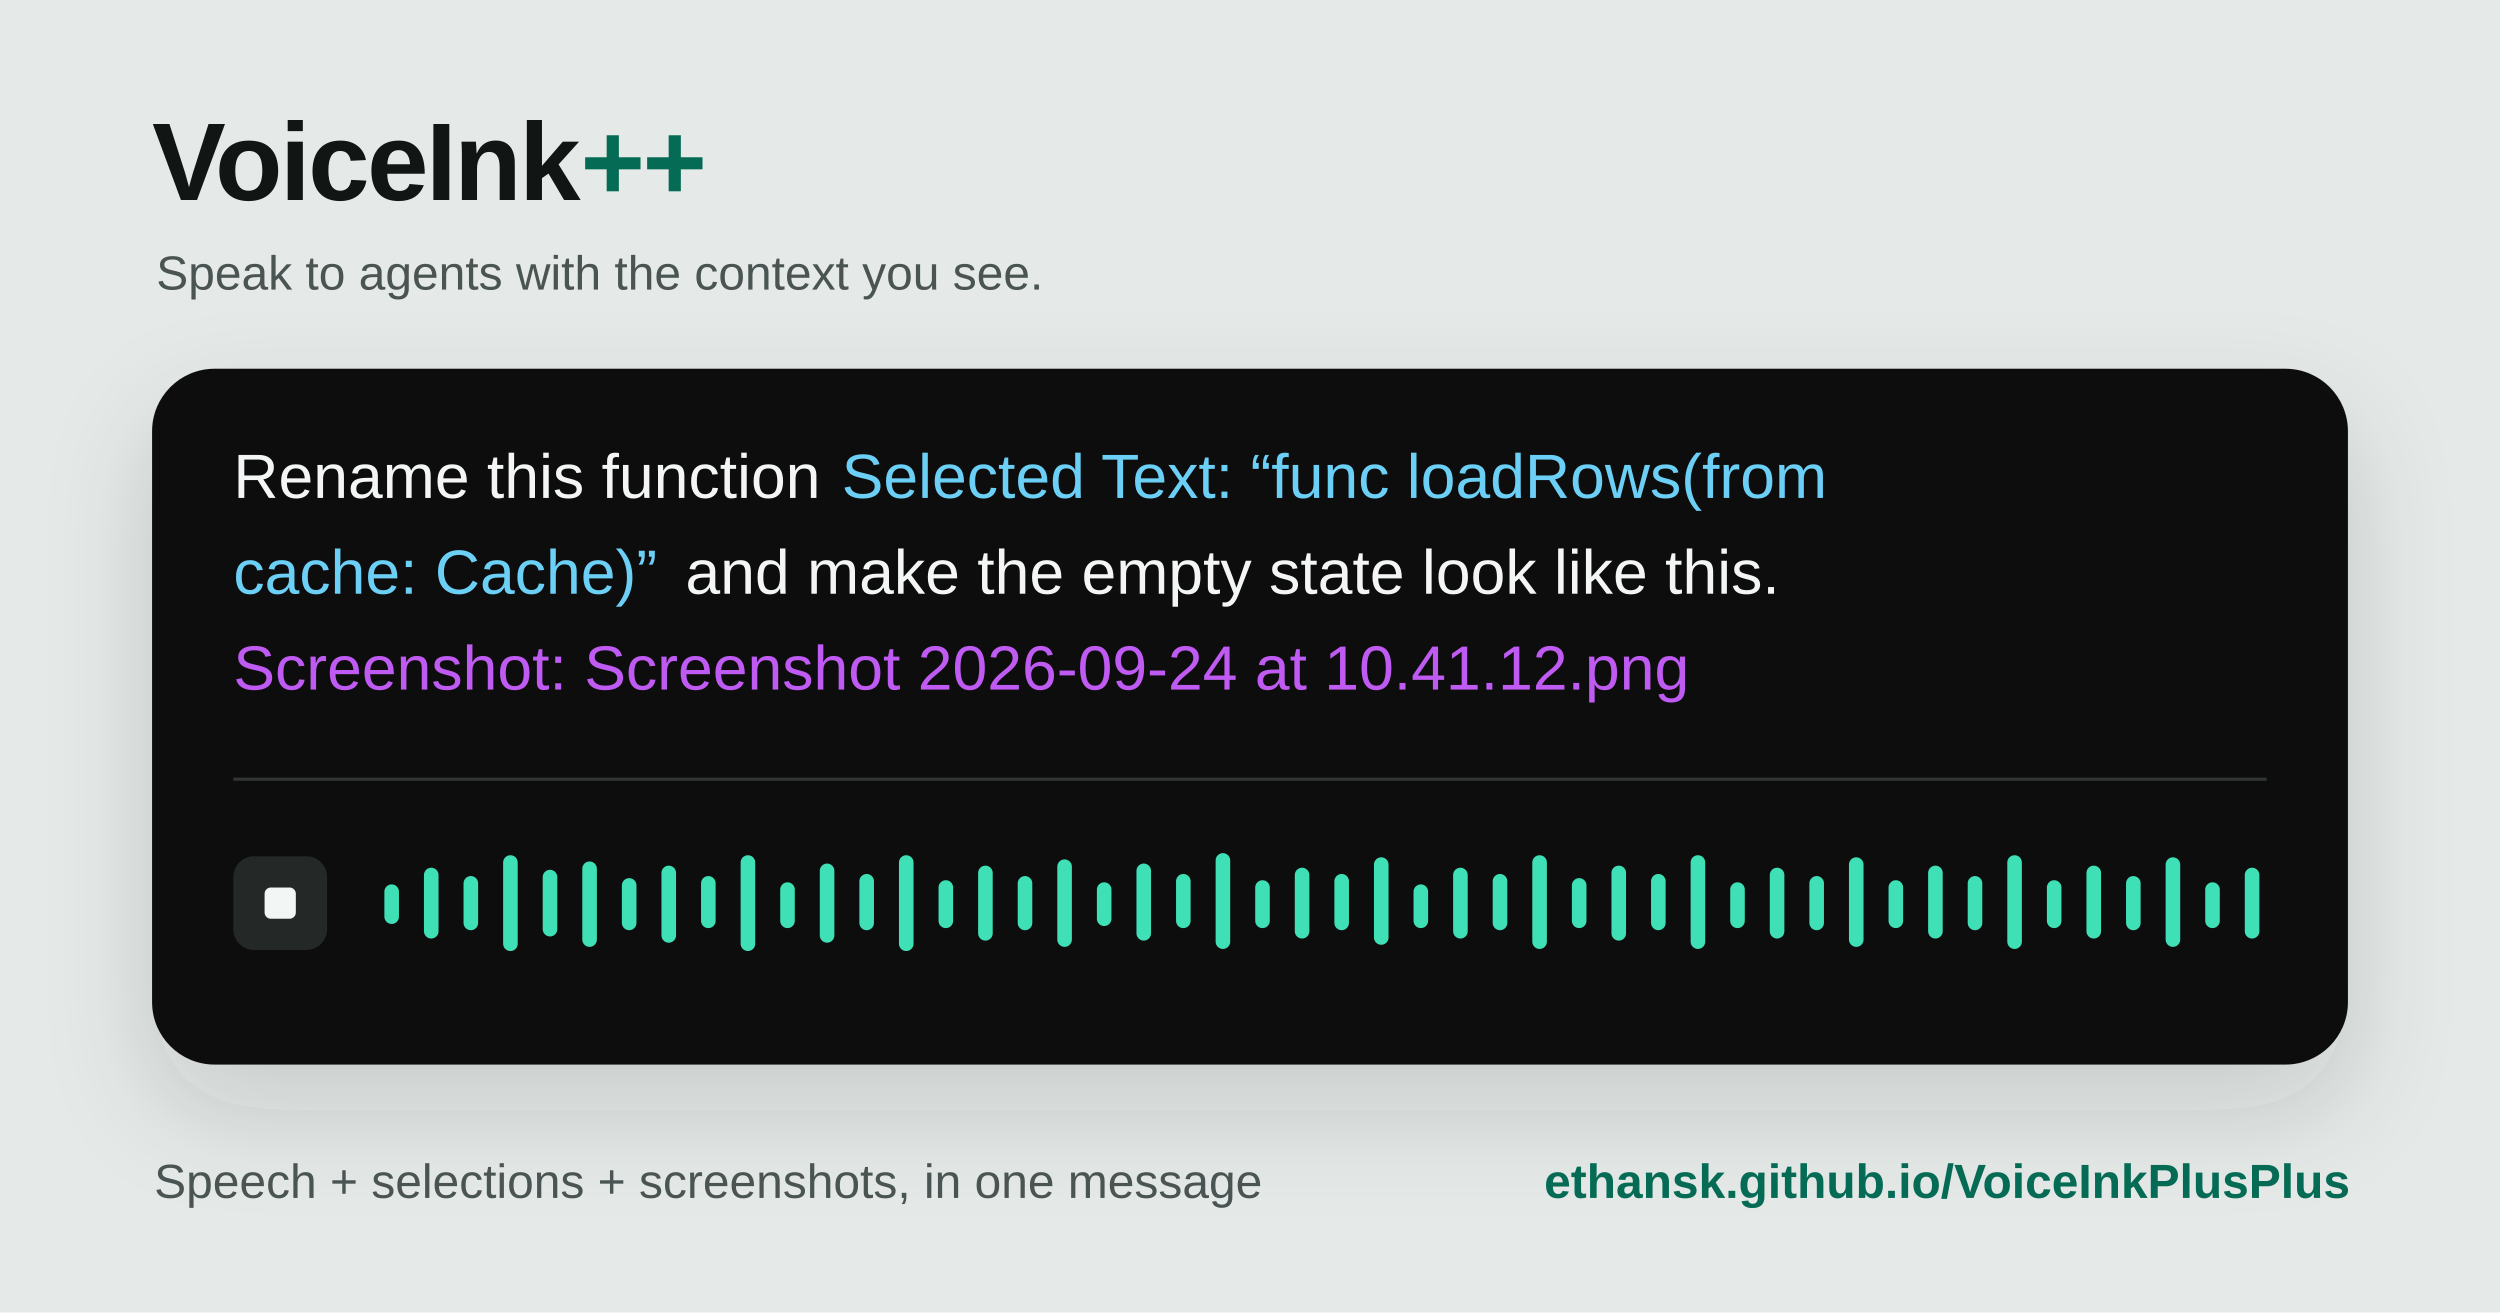
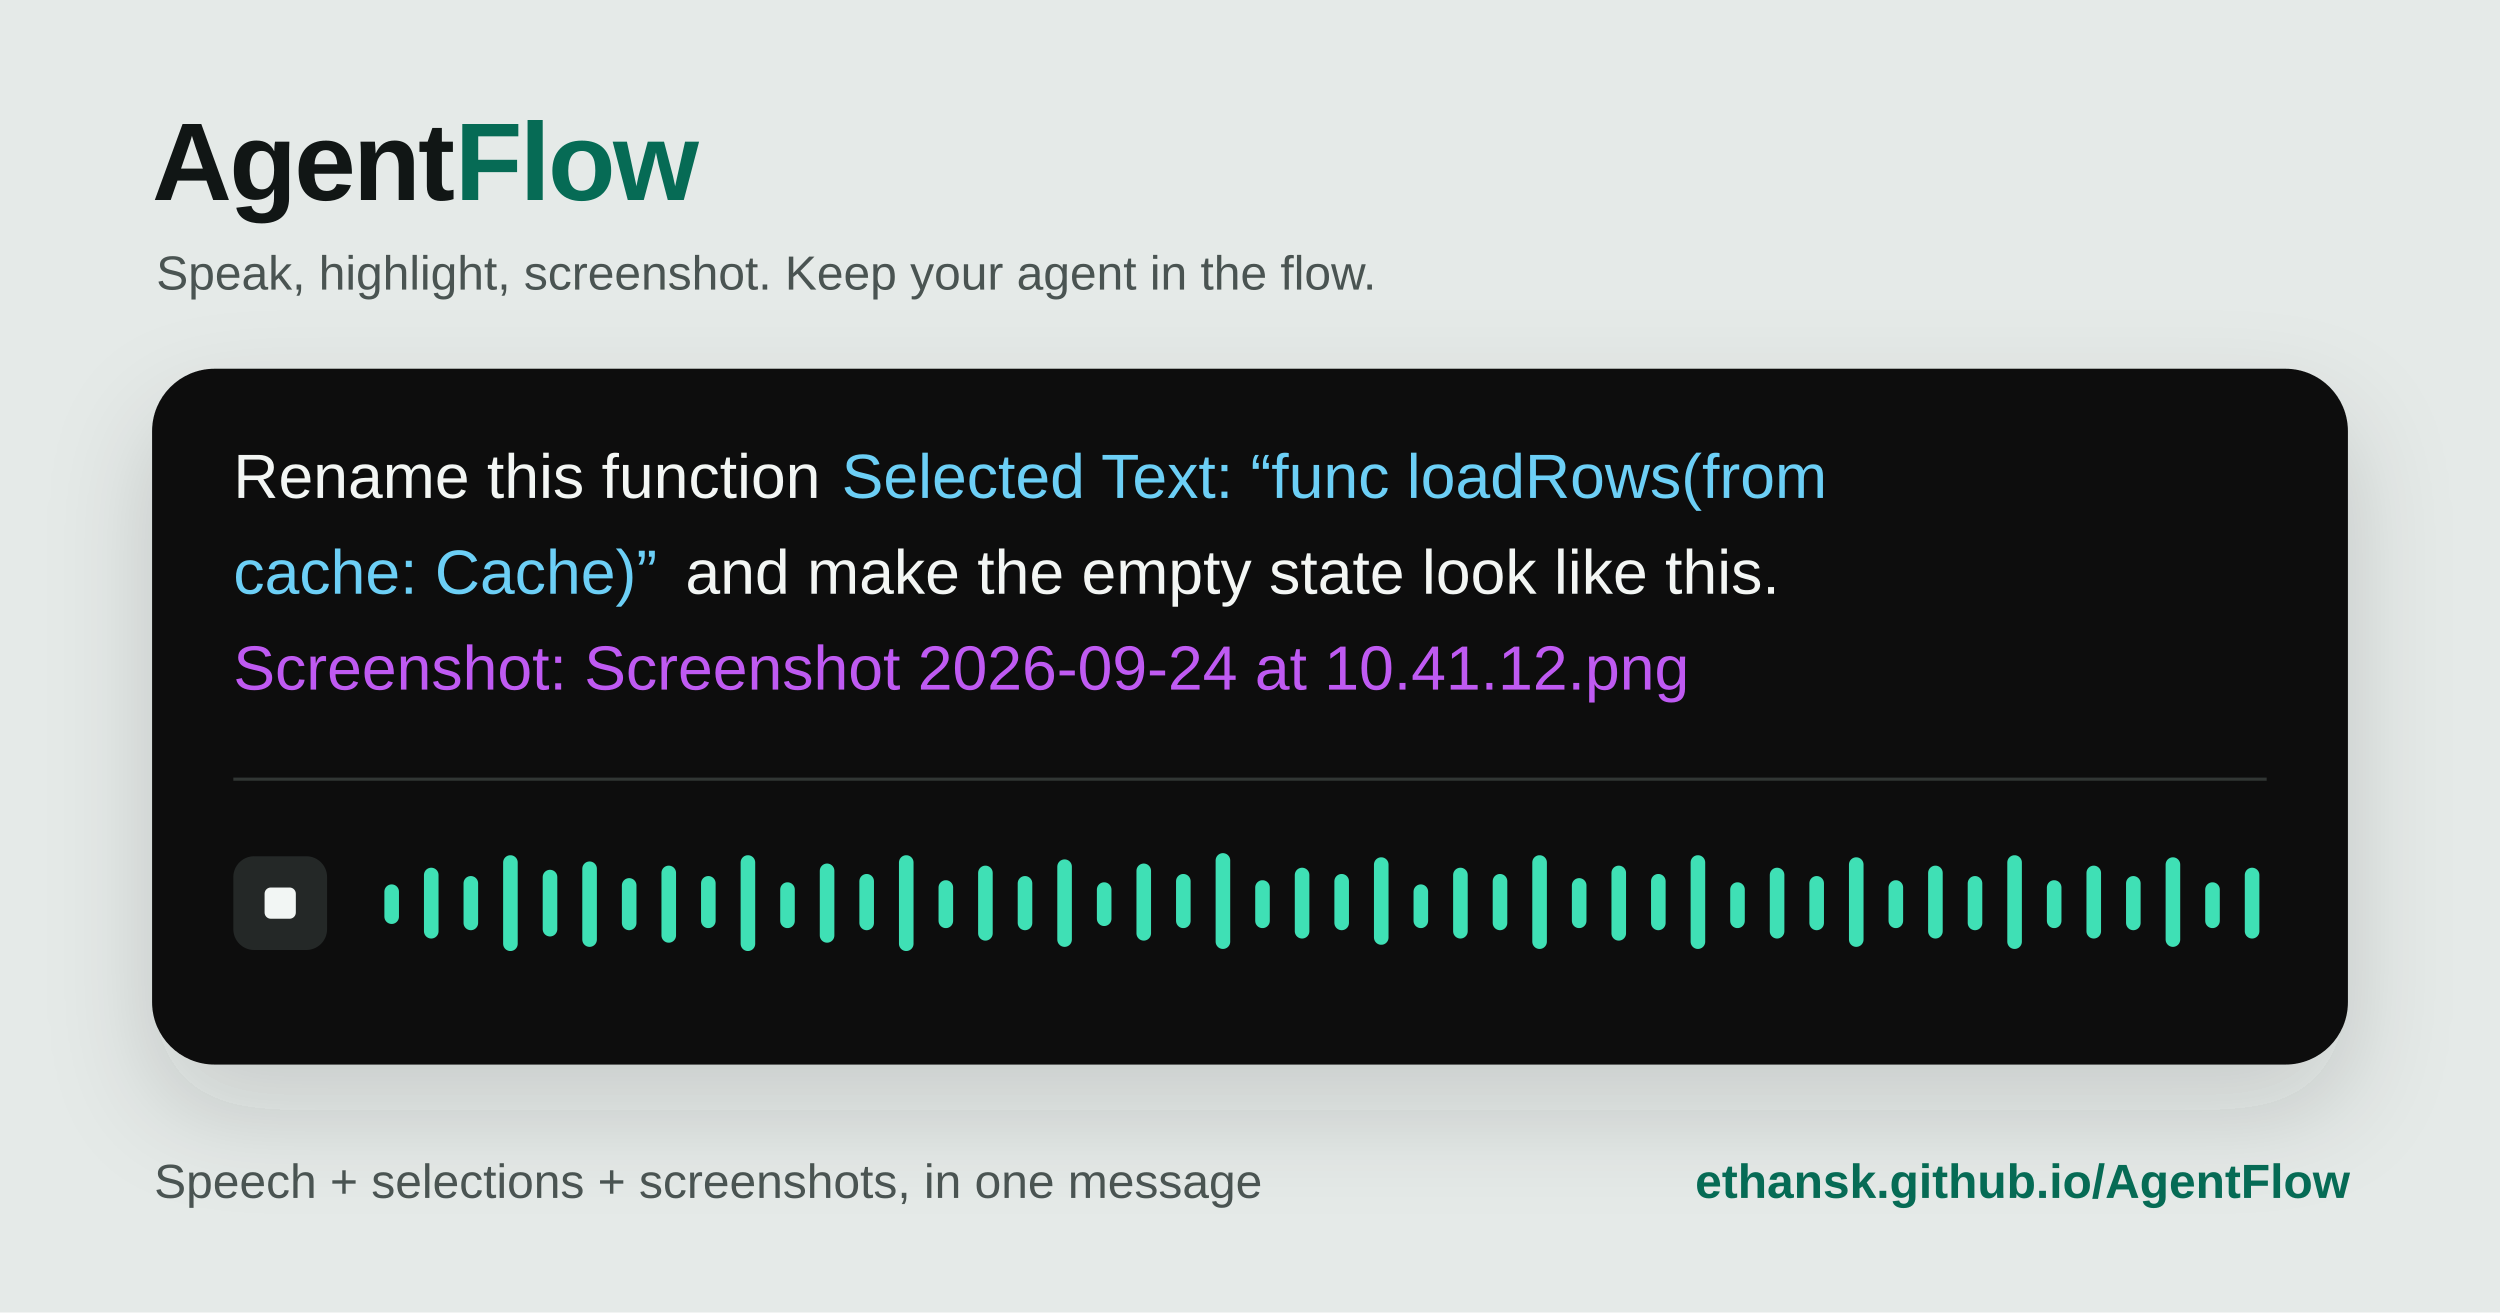
<svg xmlns="http://www.w3.org/2000/svg" width="1200" height="630" viewBox="0 0 1200 630" role="img" aria-labelledby="title desc">
  <defs>
    <filter id="shadow" x="-20%" y="-30%" width="140%" height="170%">
      <feDropShadow dx="0" dy="22" stdDeviation="25" flood-color="#20342f" flood-opacity="0.16" />
    </filter>
  </defs>
  <rect width="1200" height="630" fill="#e5eae8" />
-   <text x="73" y="96" fill="#111615" font-family="Avenir Next Condensed, Avenir Next, Helvetica Neue, Arial, sans-serif" font-size="53" font-weight="700" letter-spacing="-1.2">VoiceInk<tspan fill="#066b55">++</tspan>
+   <text x="73" y="96" fill="#111615" font-family="Avenir Next Condensed, Avenir Next, Helvetica Neue, Arial, sans-serif" font-size="53" font-weight="700" letter-spacing="-1.2">Agent<tspan fill="#066b55">Flow</tspan>
  </text>
-   <text x="75" y="139" fill="#4a5452" font-family="Seravek, Helvetica Neue, Arial, sans-serif" font-size="23">Speak to agents with the context you see.</text>
+   <text x="75" y="139" fill="#4a5452" font-family="Seravek, Helvetica Neue, Arial, sans-serif" font-size="23">Speak, highlight, screenshot. Keep your agent in the flow.</text>
  <g filter="url(#shadow)">
    <rect x="73" y="177" width="1054" height="334" rx="30" fill="#0a0b0b" />
  </g>
  <text x="112" y="239" fill="#f3f6f4" font-family="-apple-system, BlinkMacSystemFont, Helvetica Neue, Arial, sans-serif" font-size="30">Rename this function</text>
  <text x="404" y="239" fill="#6ccff6" font-family="-apple-system, BlinkMacSystemFont, Helvetica Neue, Arial, sans-serif" font-size="30">Selected Text: “func loadRows(from</text>
  <text x="112" y="285" fill="#6ccff6" font-family="-apple-system, BlinkMacSystemFont, Helvetica Neue, Arial, sans-serif" font-size="30">cache: Cache)”</text>
  <text x="329" y="285" fill="#f3f6f4" font-family="-apple-system, BlinkMacSystemFont, Helvetica Neue, Arial, sans-serif" font-size="30">and make the empty state look like this.</text>
  <text x="112" y="331" fill="#bf5af2" font-family="-apple-system, BlinkMacSystemFont, Helvetica Neue, Arial, sans-serif" font-size="30">Screenshot: Screenshot 2026-09-24 at 10.41.12.png</text>
  <path d="M112 374H1088" stroke="#313634" stroke-width="1.5" />
  <rect x="112" y="411" width="45" height="45" rx="10" fill="#242827" />
  <rect x="127" y="426" width="15" height="15" rx="3" fill="#f2f6f4" />
  <g fill="none" stroke="#3fe0b5" stroke-width="7" stroke-linecap="round">
    <path d="M188 428v12 M207 420v27 M226 424v19 M245 414v39 M264 421v25 M283 417v34 M302 425v18 M321 419v30 M340 424v18 M359 414v39 M378 427v15 M397 418v31 M416 423v20 M435 414v39 M454 426v16 M473 419v29 M492 424v19 M511 416v35 M530 427v14 M549 418v30 M568 423v19 M587 413v39 M606 426v16 M625 420v27 M644 423v20 M663 415v35 M682 428v14 M701 420v27 M720 423v20 M739 414v38 M758 425v17 M777 419v29 M796 423v20 M815 414v38 M834 427v15 M853 420v27 M872 424v19 M891 415v36 M910 426v16 M929 419v28 M948 424v19 M967 414v38 M986 426v16 M1005 419v28 M1024 424v19 M1043 415v36 M1062 427v15 M1081 420v27" />
  </g>
  <text x="74" y="575" fill="#4a5452" font-family="Seravek, Helvetica Neue, Arial, sans-serif" font-size="23">Speech + selections + screenshots, in one message</text>
-   <text x="1128" y="575" text-anchor="end" fill="#066b55" font-family="Seravek, Helvetica Neue, Arial, sans-serif" font-size="23" font-weight="700">ethansk.github.io/VoiceInkPlusPlus</text>
+   <text x="1128" y="575" text-anchor="end" fill="#066b55" font-family="Seravek, Helvetica Neue, Arial, sans-serif" font-size="23" font-weight="700">ethansk.github.io/AgentFlow</text>
</svg>
